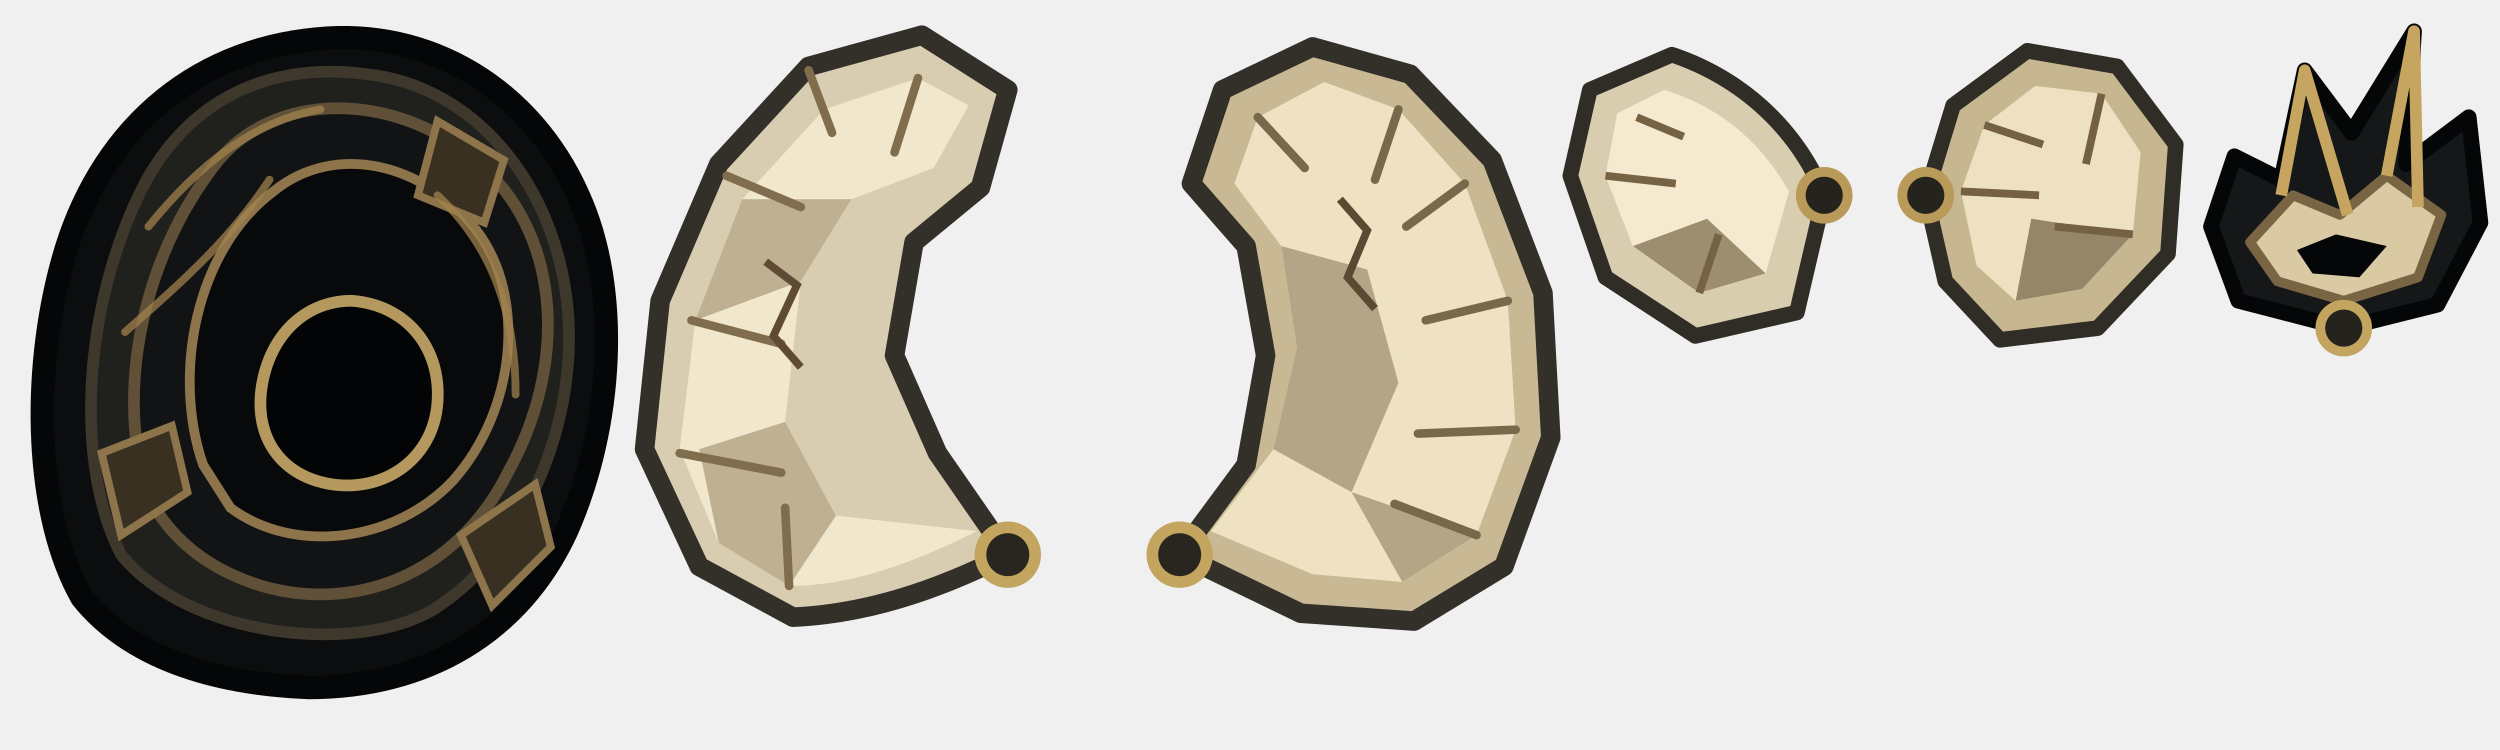
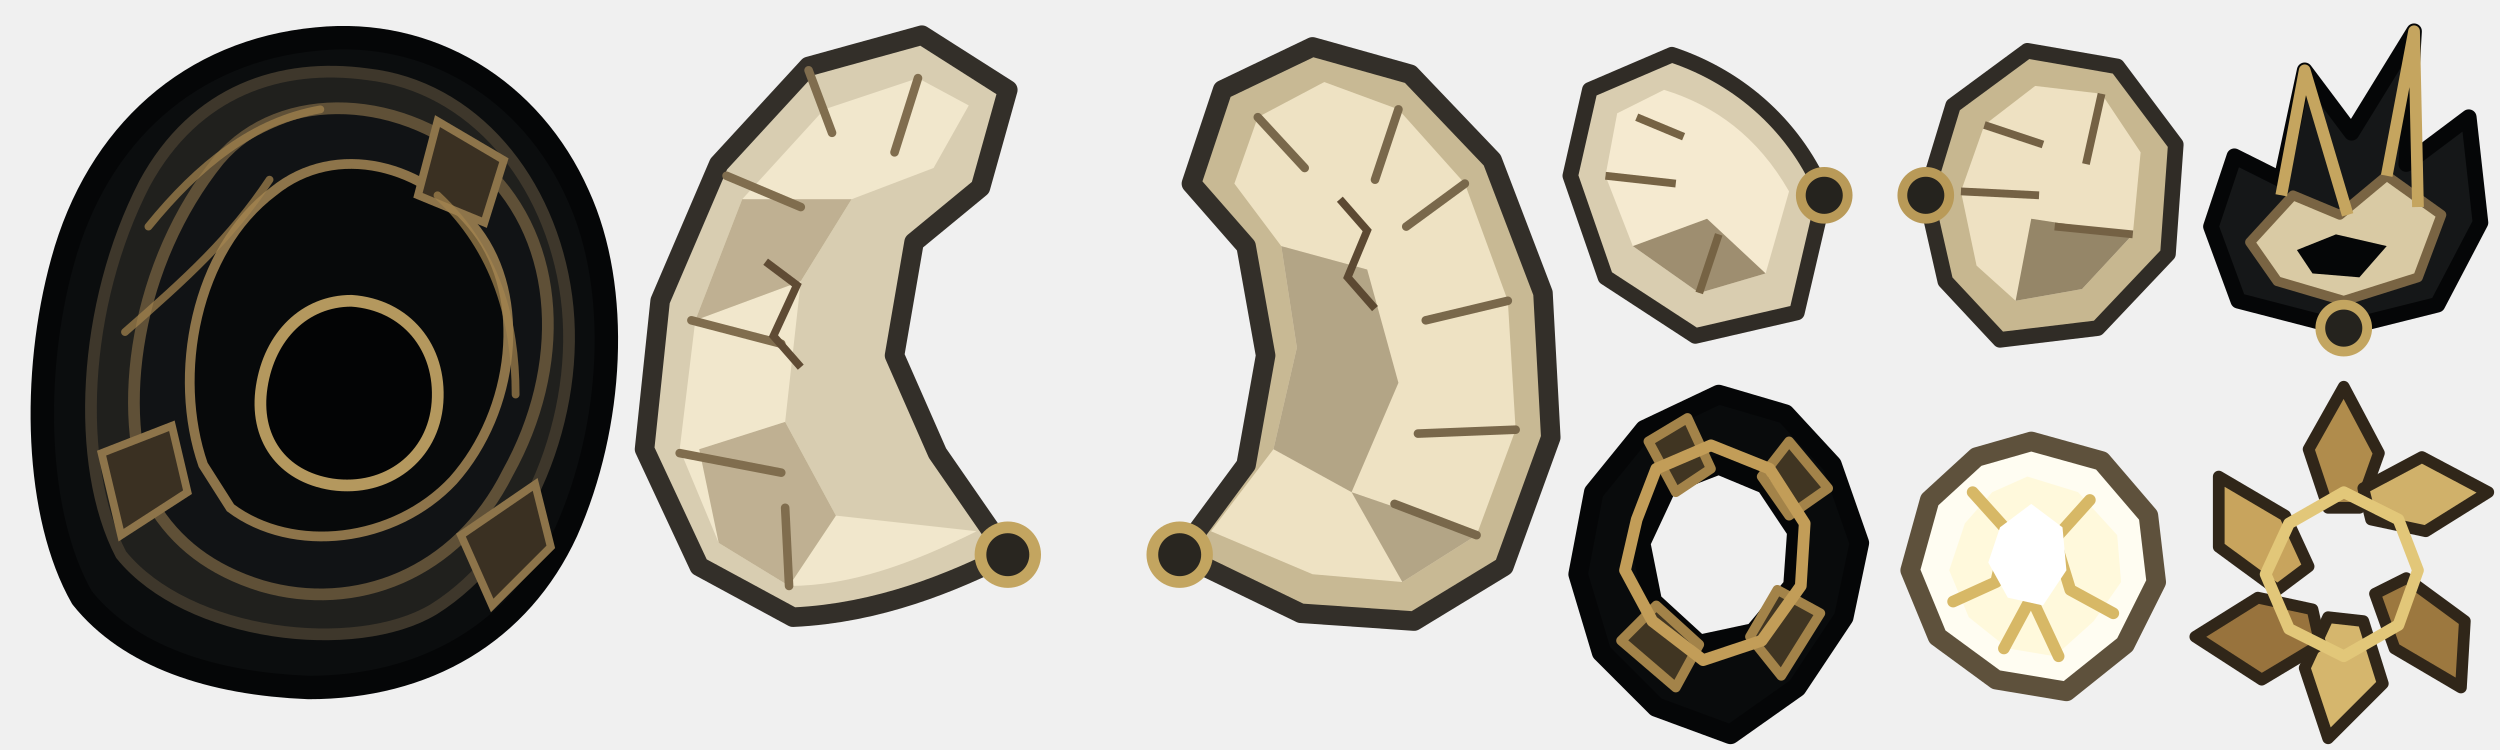
<svg xmlns="http://www.w3.org/2000/svg" viewBox="0 0 640 192" width="640" height="192">
  <g id="boss-back" data-source-rect="0 0 160 192" data-pivot-root="80 164" data-pivot-core="84 101">
    <path d="M21 153 C9 132 8 96 16 67 C25 34 49 13 81 10 C110 7 136 23 148 50 C159 74 157 109 145 136 C133 162 109 176 79 176 C54 175 33 168 21 153 Z" fill="#0b0d0e" stroke="#050607" stroke-width="6" stroke-linejoin="round" />
    <path d="M31 142 C19 119 21 78 37 47 C50 23 72 16 94 19 C121 22 141 46 145 76 C149 106 135 141 111 156 C91 168 48 163 31 142 Z" fill="#20201d" stroke="#3e372b" stroke-width="3" stroke-linejoin="round" />
    <path d="M39 129 C29 105 35 67 56 41 C72 22 104 24 124 43 C144 62 145 94 130 121 C117 147 91 157 67 150 C54 146 45 139 39 129 Z" fill="#111315" stroke="#5f5037" stroke-width="3" />
    <path d="M52 119 C44 96 50 64 70 49 C86 36 109 42 122 59 C135 76 132 105 116 123 C101 139 75 142 59 130 Z" fill="#07090a" stroke="#8d744a" stroke-width="2.5" />
    <path d="M26 116 L44 109 L48 126 L31 137 Z M112 31 L129 41 L124 57 L107 50 Z M118 137 L137 124 L141 140 L126 155 Z" fill="#3a3022" stroke="#8d744a" stroke-width="2" />
    <path d="M38 58 C51 42 65 31 82 28 M32 85 C48 71 59 61 69 46 M112 50 C127 64 132 82 132 101" fill="none" stroke="#a3844e" stroke-width="2" stroke-linecap="round" opacity=".72" />
    <path d="M67 99 C69 86 78 77 90 77 C104 78 113 89 112 103 C111 117 99 126 85 124 C72 122 65 112 67 99 Z" fill="#030405" stroke="#b4985e" stroke-width="3" />
  </g>
  <g id="shell-left" data-source-rect="160 0 120 192" data-pivot-hinge="98 142">
    <path d="M258 142 C244 149 225 157 203 158 L179 145 L165 115 L169 77 L184 42 L207 17 L236 9 L258 23 L251 48 L234 62 L229 91 L240 116 Z" fill="#d8cdb1" stroke="#332f29" stroke-width="5" stroke-linejoin="round" />
    <path d="M250 136 C234 144 218 150 202 150 L184 139 L174 115 L178 82 L190 51 L211 28 L235 20 L248 27 L239 43 L218 51 L205 72 L201 108 L214 132 Z" fill="#f1e7cc" />
    <path d="M179 115 L201 108 L214 132 L202 150 L184 139 Z M190 51 L218 51 L205 72 L178 82 Z" fill="#a99979" opacity=".7" />
    <path d="M186 45 L205 53 M177 82 L200 88 M174 116 L200 121 M207 18 L213 34 M235 20 L229 39 M202 150 L201 130" fill="none" stroke="#806d4e" stroke-width="2.2" stroke-linecap="round" />
    <path d="M196 67 L204 73 L198 86 L205 94" fill="none" stroke="#5f4b34" stroke-width="2" />
    <circle cx="258" cy="142" r="7" fill="#292620" stroke="#c3a560" stroke-width="3" />
  </g>
  <g id="shell-right" data-source-rect="280 0 120 192" data-pivot-hinge="22 142">
    <path d="M302 142 L319 119 L324 91 L319 63 L305 47 L313 23 L336 12 L361 19 L382 41 L395 75 L397 112 L385 145 L362 159 L333 157 Z" fill="#c8b994" stroke="#332f29" stroke-width="5" stroke-linejoin="round" />
    <path d="M310 136 L326 115 L332 89 L328 63 L316 47 L322 30 L339 21 L358 28 L375 47 L386 77 L388 110 L378 137 L359 149 L336 147 Z" fill="#eee2c3" />
    <path d="M328 63 L350 69 L358 98 L346 126 L326 115 L332 89 Z M359 149 L346 126 L378 137 Z" fill="#9d8d6f" opacity=".72" />
    <path d="M322 30 L334 43 M358 28 L352 46 M375 47 L360 58 M386 77 L365 82 M388 110 L363 111 M378 137 L357 129" fill="none" stroke="#79684b" stroke-width="2.2" stroke-linecap="round" />
    <path d="M343 51 L350 59 L345 71 L352 79" fill="none" stroke="#5c4932" stroke-width="2" />
    <circle cx="302" cy="142" r="7" fill="#292620" stroke="#c3a560" stroke-width="3" />
  </g>
  <g id="shutter-left" data-source-rect="400 0 80 96" data-pivot-hinge="67 50">
    <path d="M467 50 C460 33 446 20 428 14 L407 23 L402 45 L411 71 L434 86 L460 80 Z" fill="#d9cdb0" stroke="#302c26" stroke-width="4" stroke-linejoin="round" />
    <path d="M458 49 C450 35 439 27 426 23 L414 29 L411 45 L418 63 L435 75 L452 70 Z" fill="#f5ead0" />
    <path d="M418 63 L437 56 L452 70 L435 75 Z" fill="#9e8e70" />
    <path d="M419 30 L431 35 M411 45 L429 47 M435 75 L440 60" fill="none" stroke="#766344" stroke-width="2" />
    <circle cx="467" cy="50" r="6" fill="#25231e" stroke="#b99a58" stroke-width="2.5" />
  </g>
  <g id="shutter-right" data-source-rect="480 0 80 96" data-pivot-hinge="13 50">
    <path d="M493 50 L500 27 L519 13 L542 17 L557 37 L555 65 L537 84 L512 87 L498 72 Z" fill="#c7b790" stroke="#302c26" stroke-width="4" stroke-linejoin="round" />
    <path d="M502 49 L508 32 L521 22 L538 24 L548 39 L546 60 L533 74 L516 77 L506 68 Z" fill="#eee1c2" />
    <path d="M516 77 L520 56 L546 60 L533 74 Z" fill="#958668" />
    <path d="M508 32 L523 37 M502 49 L522 50 M538 24 L534 42 M546 60 L526 58" fill="none" stroke="#746144" stroke-width="2" />
    <circle cx="493" cy="50" r="6" fill="#25231e" stroke="#b99a58" stroke-width="2.5" />
  </g>
  <g id="sight-crown" data-source-rect="560 0 80 96" data-pivot-root="40 84">
    <path d="M600 84 L573 77 L566 58 L572 40 L584 46 L590 18 L602 34 L618 8 L616 42 L632 30 L635 57 L624 78 Z" fill="#151718" stroke="#050607" stroke-width="4" stroke-linejoin="round" />
    <path d="M576 62 L587 50 L599 55 L611 45 L625 55 L619 71 L600 77 L583 72 Z" fill="#d9caa4" stroke="#796443" stroke-width="2.5" stroke-linejoin="round" />
    <path d="M584 50 L590 18 L601 55 M611 45 L618 8 L619 53" fill="none" stroke="#c5a55f" stroke-width="3" stroke-linejoin="round" />
    <path d="M588 64 L598 60 L611 63 L604 71 L592 70 Z" fill="#050607" />
    <circle cx="600" cy="84" r="6" fill="#25231e" stroke="#c3a560" stroke-width="2.5" />
  </g>
+   <g id="core-rim" data-source-rect="400 96 80 96" data-pivot-root="40 48">
+     <path d="M440 101 L457 106 L469 119 L476 139 L472 158 L460 176 L443 188 L424 181 L410 167 L404 147 L408 126 L421 110 Z M440 119 L427 124 L420 139 L423 154 L435 165 L449 162 L459 150 L460 136 L452 124 Z" fill="#090b0c" fill-rule="evenodd" stroke="#050607" stroke-width="5" stroke-linejoin="round" />
+     <path d="M422 113 L432 107 L438 120 L429 126 Z M458 113 L468 125 L458 132 L451 122 Z M466 157 L456 173 L448 163 L455 151 Z M429 176 L415 164 L424 155 L435 165 Z" fill="#403522" stroke="#a38349" stroke-width="2.5" stroke-linejoin="round" />
+     <path d="M419 133 L424 120 L438 114 L453 120 L462 134 L461 150 L451 164 L436 169 L423 159 L416 146 Z" fill="none" stroke="#c29d58" stroke-width="3" stroke-linejoin="round" />
+   </g>
+   <g id="core-face" data-source-rect="480 96 80 96" data-pivot-root="40 48">
+     <path d="M520 113 L538 118 L550 132 L552 149 L544 165 L529 177 L511 174 L496 163 L489 146 L494 128 L506 117 Z" fill="#fffdf2" stroke="#5e513c" stroke-width="5" stroke-linejoin="round" />
+     <path d="M519 122 L532 126 L542 137 L543 149 L536 159 L526 168 L514 166 L504 158 L499 146 L503 134 L510 126 Z" fill="#fff9dc" />
+     <path d="M505 126 L514 136 L511 149 L500 154 M535 128 L526 138 L530 151 L541 157 M513 166 L520 153 L527 168" fill="none" stroke="#d7b866" stroke-width="3" stroke-linecap="round" stroke-linejoin="round" />
+     <path d="M520 129 L528 135 L529 146 L523 155 L514 153 L509 144 L512 135 Z" fill="#ffffff" />
+   </g>
+   <g id="core-fins" data-source-rect="560 96 80 96" data-pivot-root="40 48">
+     <path d="M600 99 L609 116 L604 130 L596 130 L591 115 Z" fill="#b08c4c" stroke="#302619" stroke-width="3" stroke-linejoin="round" />
+     <path d="M637 126 L621 136 L607 133 L605 125 L620 117 Z" fill="#d0b16a" stroke="#302619" stroke-width="3" stroke-linejoin="round" />
+     <path d="M630 176 L613 166 L608 152 L616 148 L631 159 Z" fill="#9c783f" stroke="#302619" stroke-width="3" stroke-linejoin="round" />
+     <path d="M596 189 L590 171 L596 158 L605 159 L610 175 Z" fill="#d5b66d" stroke="#302619" stroke-width="3" stroke-linejoin="round" />
+     <path d="M562 163 L578 153 L592 156 L594 165 L579 174 Z" fill="#98733d" stroke="#302619" stroke-width="3" stroke-linejoin="round" />
+     <path d="M568 122 L585 132 L591 145 L583 151 L568 140 Z" fill="#c8a45d" stroke="#302619" stroke-width="3" stroke-linejoin="round" />
+     <path d="M600 126 L614 133 L619 146 L614 160 L600 168 L586 161 L580 147 L586 134 Z" fill="none" stroke="#e2c779" stroke-width="3" stroke-linejoin="round" />
+   </g>
</svg>
